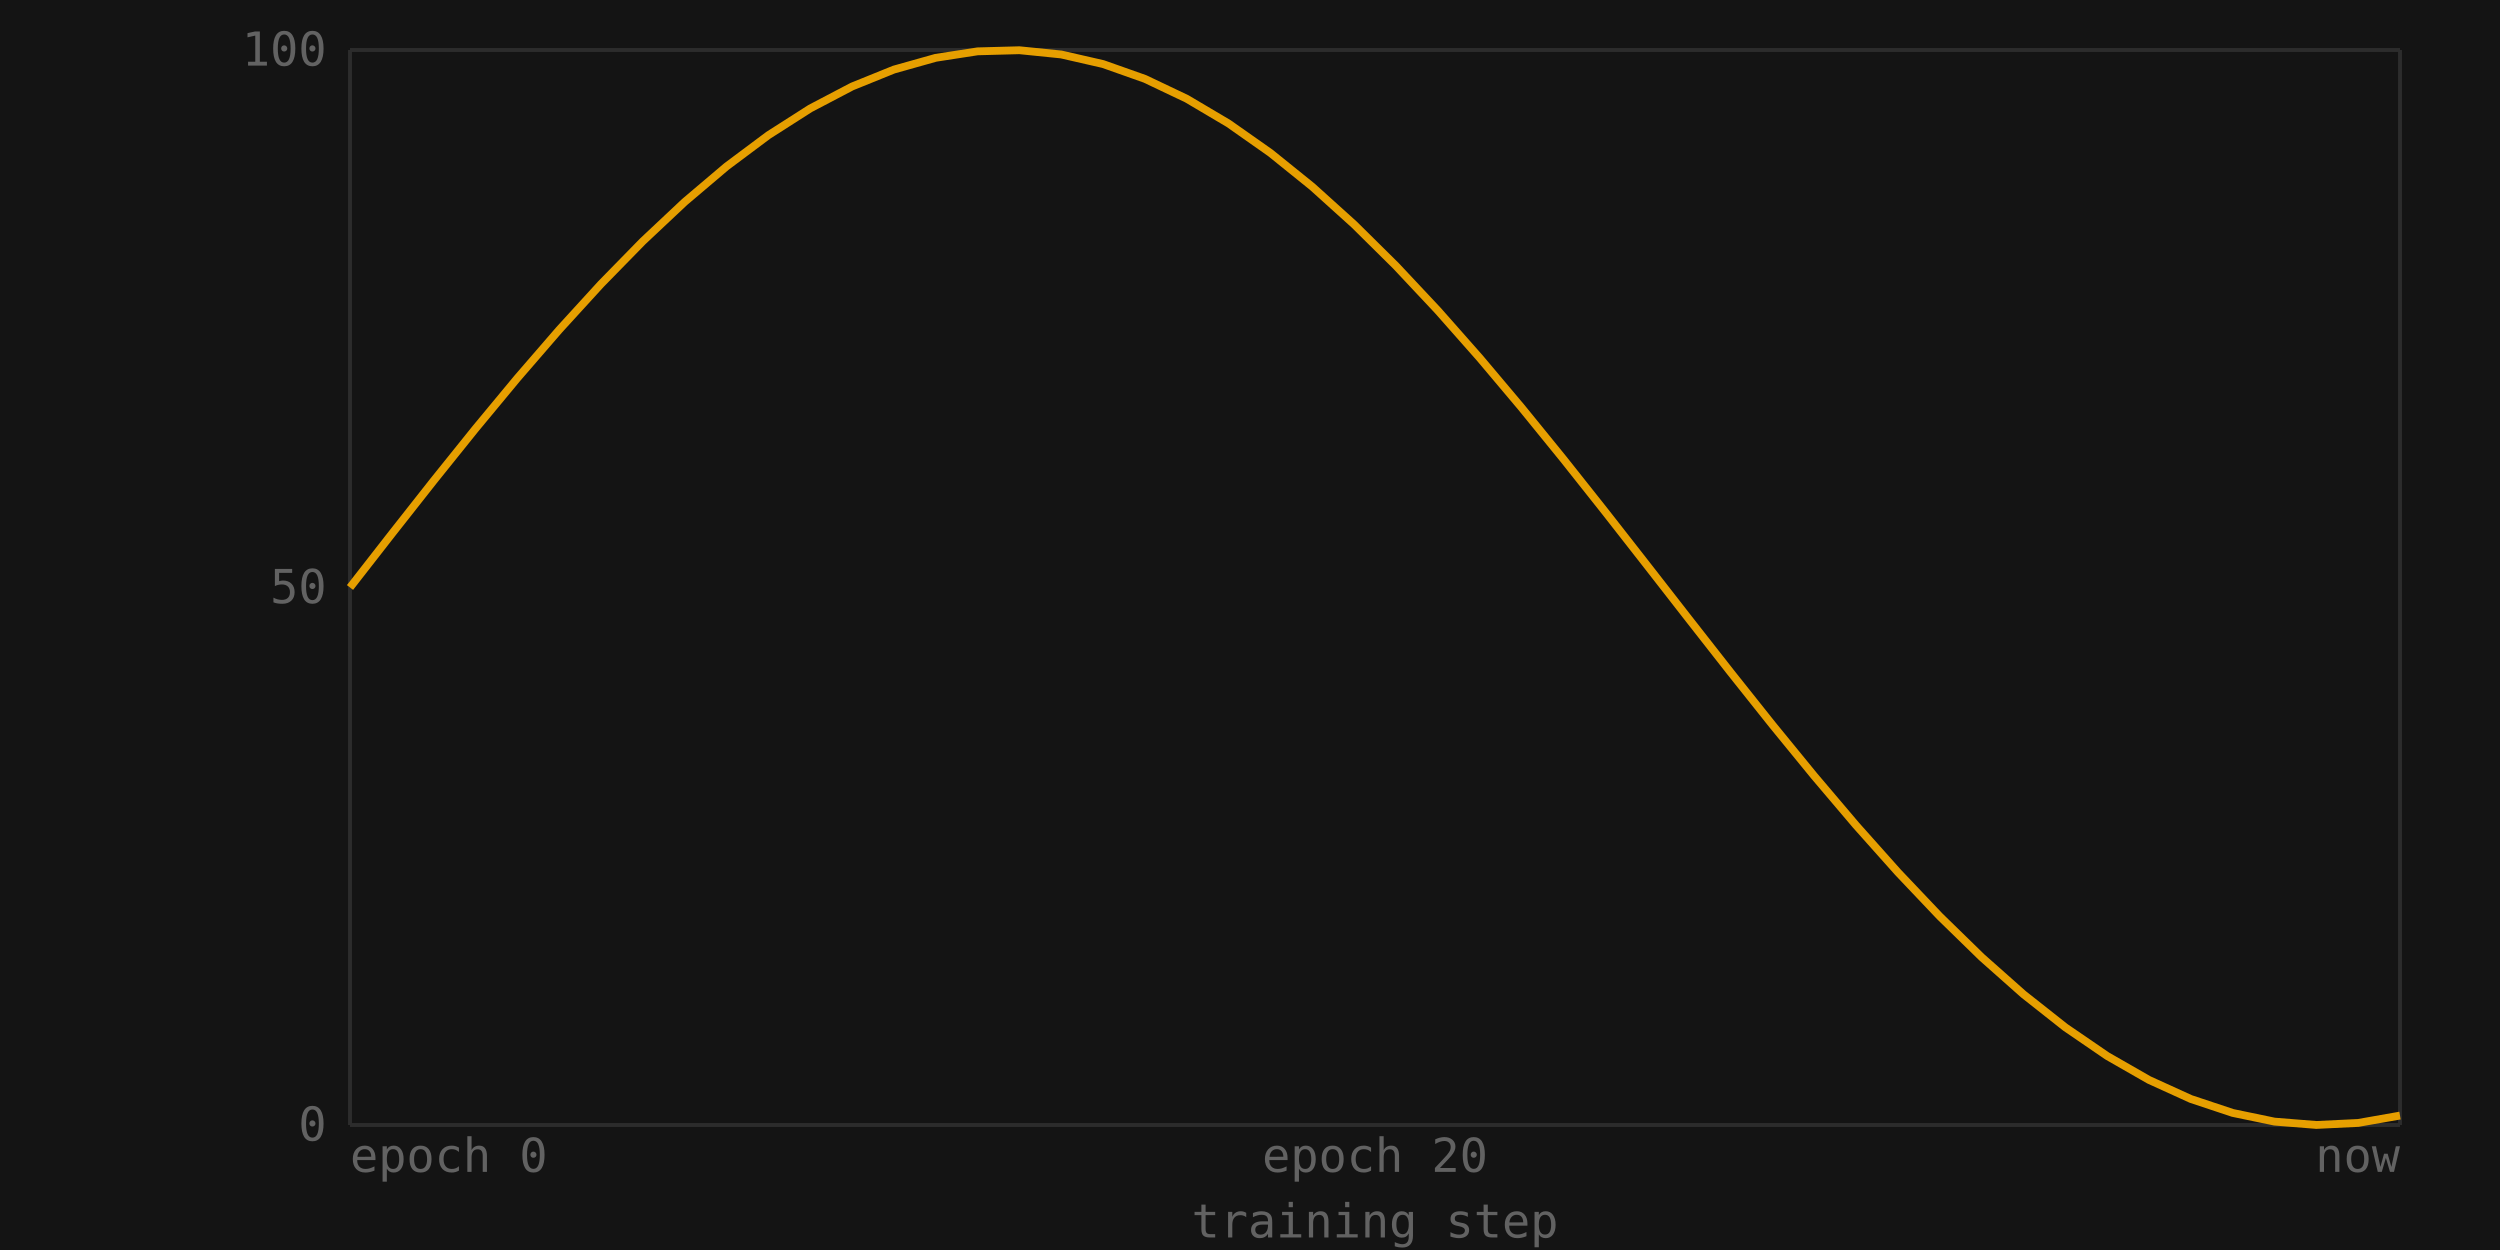
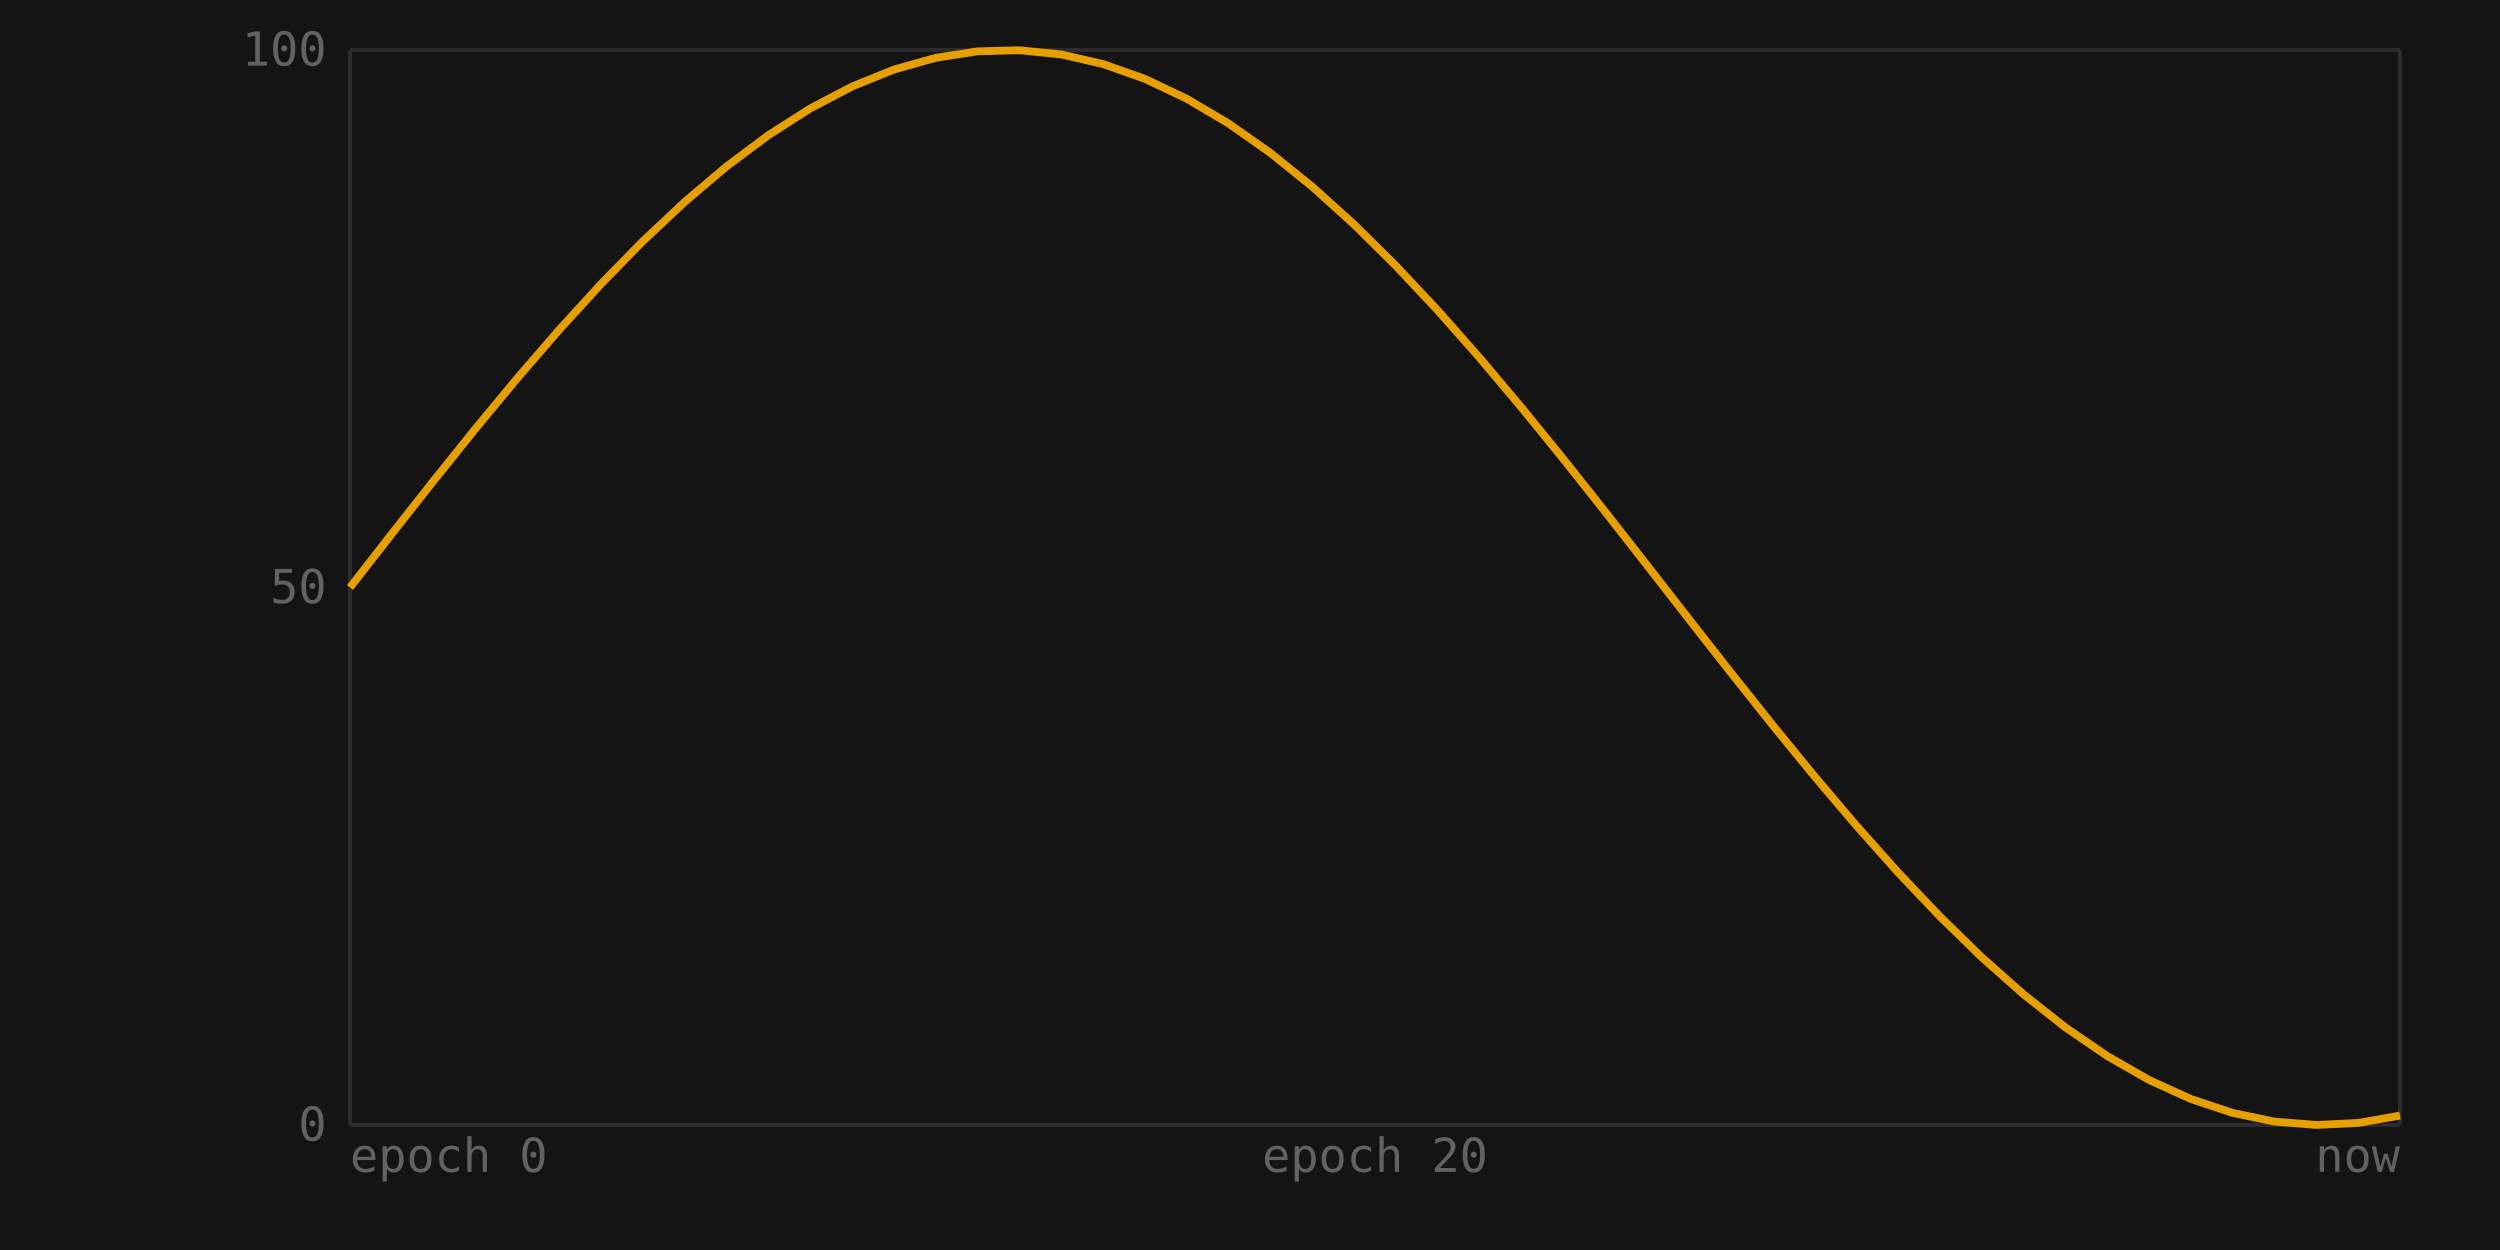
<svg xmlns="http://www.w3.org/2000/svg" viewBox="0 0 640 320" width="640" height="320">
  <rect width="100%" height="100%" fill="#141414" />
  <line x1="89.6" y1="12.8" x2="89.6" y2="288" stroke="#2c2c2c" stroke-width="1" />
  <line x1="89.6" y1="288" x2="614.4" y2="288" stroke="#2c2c2c" stroke-width="1" />
  <line x1="614.4" y1="12.8" x2="614.4" y2="288" stroke="#2c2c2c" stroke-width="1" />
  <line x1="89.6" y1="12.8" x2="614.4" y2="12.8" stroke="#2c2c2c" stroke-width="1" />
  <text x="83.6" y="292" text-anchor="end" font-size="12" font-family="monospace" fill="#626262">0</text>
  <text x="83.6" y="154.4" text-anchor="end" font-size="12" font-family="monospace" fill="#626262">50</text>
  <text x="83.6" y="16.8" text-anchor="end" font-size="12" font-family="monospace" fill="#626262">100</text>
  <text x="89.6" y="300" text-anchor="start" font-size="12" font-family="monospace" fill="#626262">epoch 0</text>
  <text x="352" y="300" text-anchor="middle" font-size="12" font-family="monospace" fill="#626262">epoch 20</text>
  <text x="614.4" y="300" text-anchor="end" font-size="12" font-family="monospace" fill="#626262">now</text>
-   <text x="352" y="316.8" text-anchor="middle" font-size="12" font-family="monospace" fill="#626262">training step</text>
  <path d="M89.6 150.4 L100.31 136.663 L111.02 123.063 L121.731 109.736 L132.441 96.816 L143.151 84.431 L153.861 72.705 L164.571 61.756 L175.282 51.692 L185.992 42.614 L196.702 34.614 L207.412 27.77 L218.122 22.151 L228.833 17.814 L239.543 14.802 L250.253 13.145 L260.963 12.859 L271.673 13.947 L282.384 16.399 L293.094 20.189 L303.804 25.281 L314.514 31.622 L325.224 39.151 L335.935 47.791 L346.645 57.456 L357.355 68.05 L368.065 79.467 L378.776 91.593 L389.486 104.306 L400.196 117.479 L410.906 130.982 L421.616 144.679 L432.327 158.432 L443.037 172.106 L453.747 185.562 L464.457 198.668 L475.167 211.291 L485.878 223.305 L496.588 234.592 L507.298 245.037 L518.008 254.536 L528.718 262.995 L539.429 270.329 L550.139 276.464 L560.849 281.34 L571.559 284.908 L582.269 287.132 L592.98 287.989 L603.69 287.472 L614.4 285.585" fill="none" stroke="#e69f00" stroke-width="2" />
</svg>
